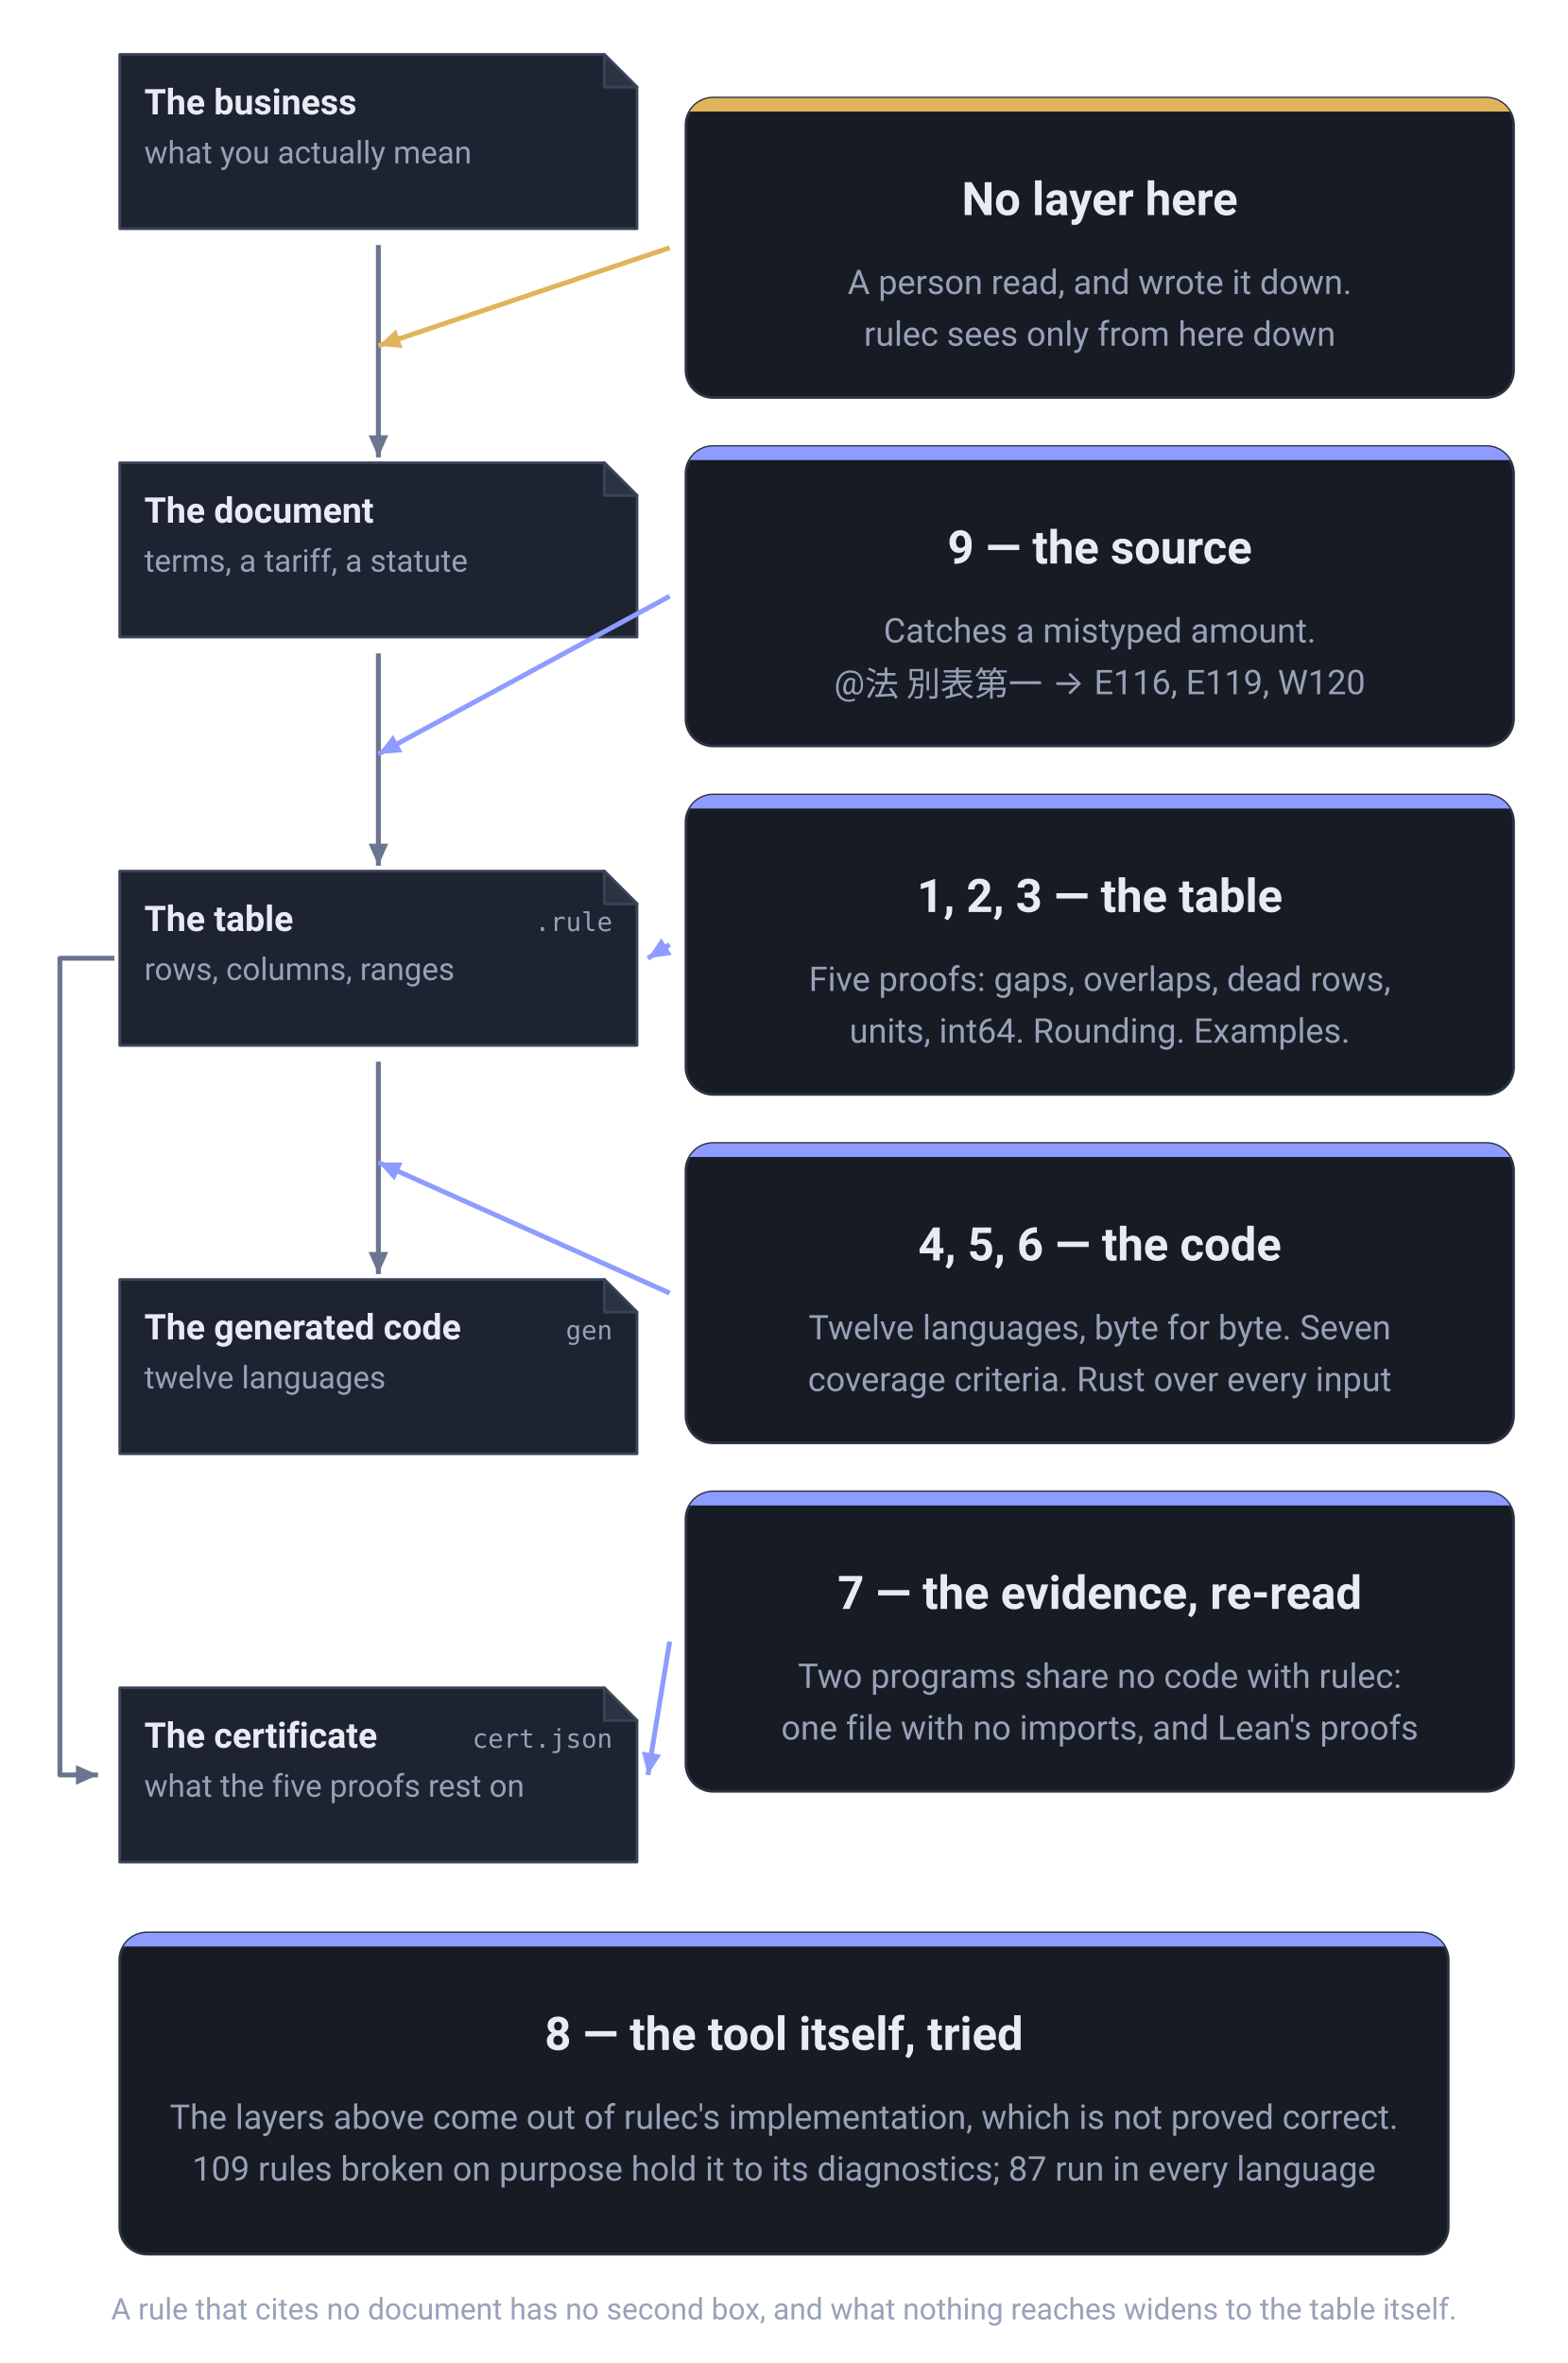
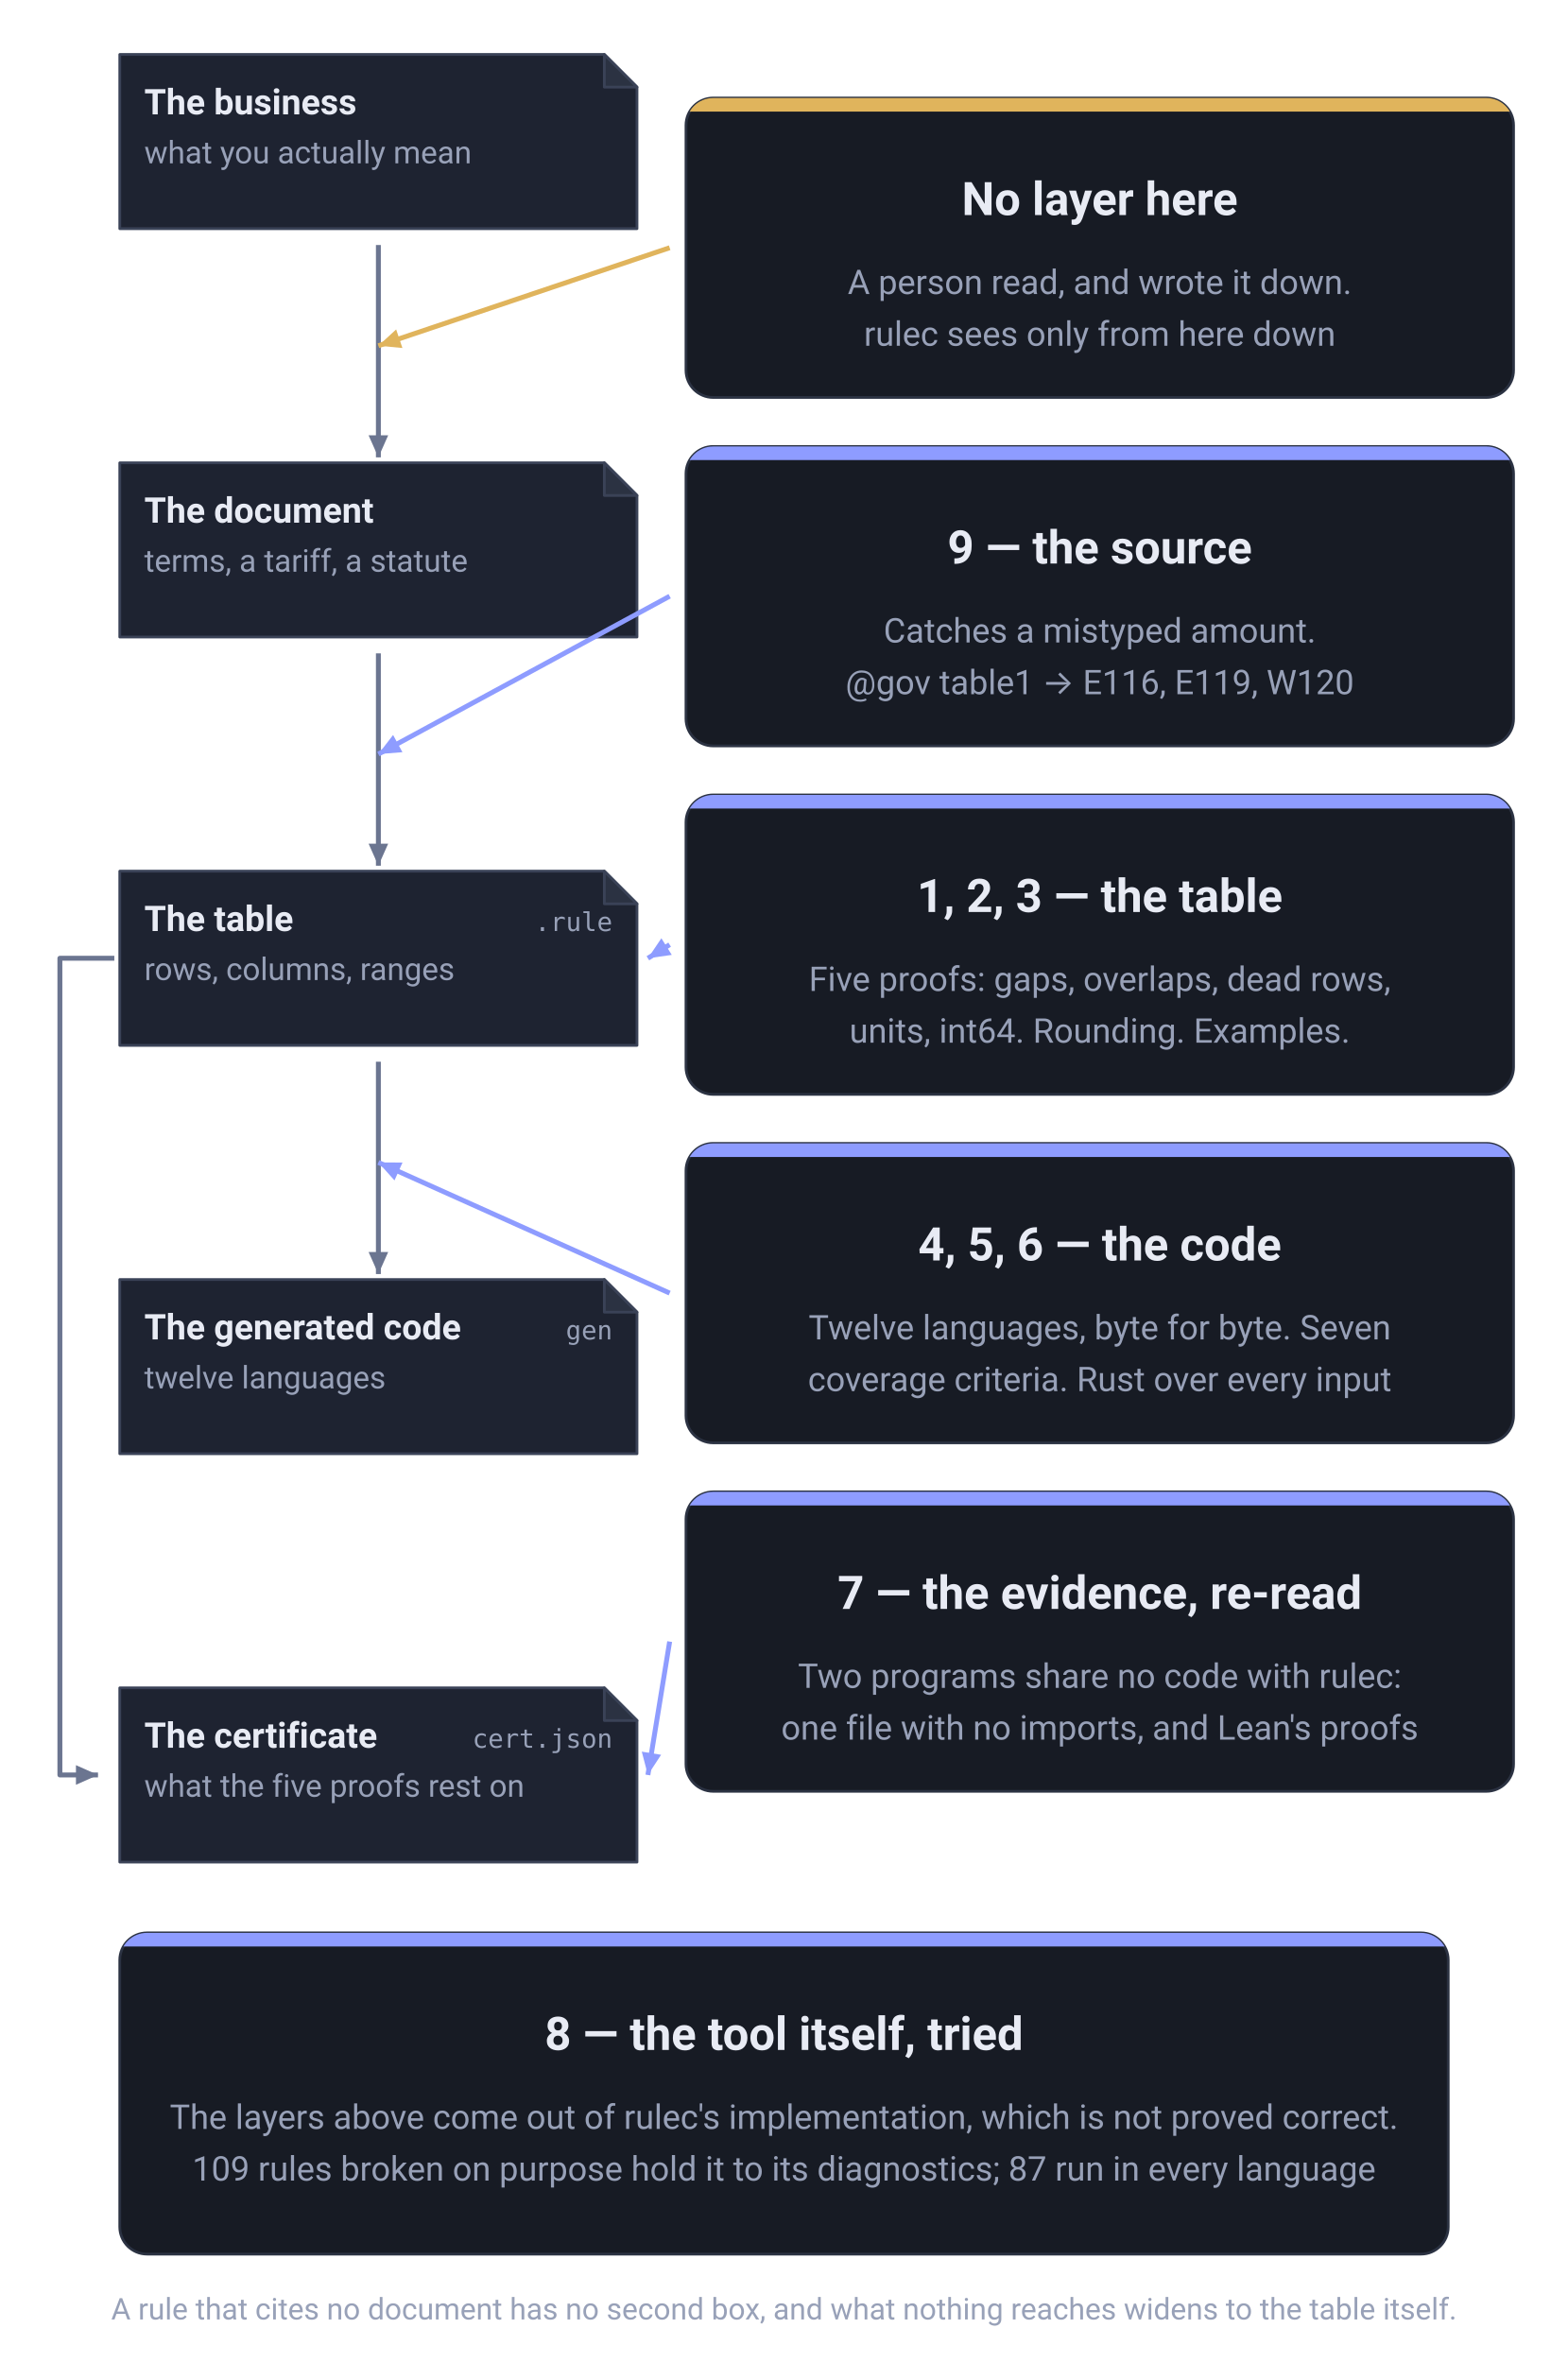
<svg xmlns="http://www.w3.org/2000/svg" viewBox="0 0 576 868" width="576" height="868" role="img" aria-label="What each of the nine layers stands between. Down the left run the business as it is, the document it was copied from, the table as written, and the generated code, each a copy of the one above it. The table produces one more thing, the certificate (cert.json, what the five proofs rest on), joined to it by a line that runs down the left margin. Between the document and the table stands layer 9, the source check (E116, E119, W120); between the table and the code stand layers 4, 5 and 6, the vectors, the coverage criteria and the model checker. The table itself is watched by layers 1, 2 and 3; the certificate is read back by layer 7, two programs that share no code with rulec. At the topmost joint, between the business and the document, there is no layer at all: that is where a person read and decided. Only layer 8, the repository's own tests, is aimed at the tool rather than at anything on the spine." font-family="-apple-system, BlinkMacSystemFont, &quot;Hiragino Sans&quot;, &quot;Noto Sans JP&quot;, &quot;Yu Gothic&quot;, Meiryo, &quot;Segoe UI&quot;, Roboto, sans-serif">
  <defs>
    <marker id="head-neutral" viewBox="0 0 10 10" refX="9" refY="5" markerWidth="9" markerHeight="9" markerUnits="userSpaceOnUse" orient="auto">
      <path d="M0,1 L9,5 L0,9 Z" fill="#6b7590" />
    </marker>
    <marker id="head-accent" viewBox="0 0 10 10" refX="9" refY="5" markerWidth="9" markerHeight="9" markerUnits="userSpaceOnUse" orient="auto">
      <path d="M0,1 L9,5 L0,9 Z" fill="#8e9cff" />
    </marker>
    <marker id="head-human" viewBox="0 0 10 10" refX="9" refY="5" markerWidth="9" markerHeight="9" markerUnits="userSpaceOnUse" orient="auto">
      <path d="M0,1 L9,5 L0,9 Z" fill="#e0b45c" />
    </marker>
  </defs>
  <path d="M44,20 H222 L234,32 V84 H44 Z" fill="#1e2331" stroke="#3a4257" stroke-linejoin="round" />
  <path d="M222,20 V32 H234 Z" fill="#2b3242" stroke="#3a4257" stroke-linejoin="round" />
  <text x="53" y="42" font-size="13" font-weight="600" text-anchor="start" fill="#e8ebf4">The business</text>
  <text x="53" y="60" font-size="11.5" font-weight="400" text-anchor="start" fill="#98a1b8">what you actually mean</text>
  <path d="M44,170 H222 L234,182 V234 H44 Z" fill="#1e2331" stroke="#3a4257" stroke-linejoin="round" />
  <path d="M222,170 V182 H234 Z" fill="#2b3242" stroke="#3a4257" stroke-linejoin="round" />
  <text x="53" y="192" font-size="13" font-weight="600" text-anchor="start" fill="#e8ebf4">The document</text>
  <text x="53" y="210" font-size="11.5" font-weight="400" text-anchor="start" fill="#98a1b8">terms, a tariff, a statute</text>
  <path d="M44,320 H222 L234,332 V384 H44 Z" fill="#1e2331" stroke="#3a4257" stroke-linejoin="round" />
  <path d="M222,320 V332 H234 Z" fill="#2b3242" stroke="#3a4257" stroke-linejoin="round" />
  <text x="53" y="342" font-size="13" font-weight="600" text-anchor="start" fill="#e8ebf4">The table</text>
  <text x="225" y="342" font-size="9.5" font-weight="400" text-anchor="end" fill="#98a1b8" font-family="ui-monospace, SFMono-Regular, Menlo, Consolas, monospace">.rule</text>
  <text x="53" y="360" font-size="11.5" font-weight="400" text-anchor="start" fill="#98a1b8">rows, columns, ranges</text>
  <path d="M44,470 H222 L234,482 V534 H44 Z" fill="#1e2331" stroke="#3a4257" stroke-linejoin="round" />
  <path d="M222,470 V482 H234 Z" fill="#2b3242" stroke="#3a4257" stroke-linejoin="round" />
  <text x="53" y="492" font-size="13" font-weight="600" text-anchor="start" fill="#e8ebf4">The generated code</text>
  <text x="225" y="492" font-size="9.5" font-weight="400" text-anchor="end" fill="#98a1b8" font-family="ui-monospace, SFMono-Regular, Menlo, Consolas, monospace">gen</text>
  <text x="53" y="510" font-size="11.5" font-weight="400" text-anchor="start" fill="#98a1b8">twelve languages</text>
  <path d="M44,620 H222 L234,632 V684 H44 Z" fill="#1e2331" stroke="#3a4257" stroke-linejoin="round" />
  <path d="M222,620 V632 H234 Z" fill="#2b3242" stroke="#3a4257" stroke-linejoin="round" />
  <text x="53" y="642" font-size="13" font-weight="600" text-anchor="start" fill="#e8ebf4">The certificate</text>
  <text x="225" y="642" font-size="9.5" font-weight="400" text-anchor="end" fill="#98a1b8" font-family="ui-monospace, SFMono-Regular, Menlo, Consolas, monospace">cert.json</text>
  <text x="53" y="660" font-size="11.5" font-weight="400" text-anchor="start" fill="#98a1b8">what the five proofs rest on</text>
  <line x1="139.0" y1="90" x2="139.0" y2="168" stroke="#6b7590" stroke-width="1.8" marker-end="url(#head-neutral)" />
  <line x1="139.0" y1="240" x2="139.0" y2="318" stroke="#6b7590" stroke-width="1.8" marker-end="url(#head-neutral)" />
  <line x1="139.0" y1="390" x2="139.0" y2="468" stroke="#6b7590" stroke-width="1.8" marker-end="url(#head-neutral)" />
  <path d="M42,352.0 H22 V652.0 H36" fill="none" stroke="#6b7590" stroke-width="1.8" stroke-linejoin="round" marker-end="url(#head-neutral)" />
  <clipPath id="clip-c0">
    <rect x="252" y="36" width="304" height="110" rx="10" />
  </clipPath>
  <rect x="252" y="36" width="304" height="110" rx="10" fill="#171b24" stroke="#2b3242" />
  <rect x="252" y="36" width="304" height="5" fill="#e0b45c" clip-path="url(#clip-c0)" />
  <text x="404.0" y="79" font-size="17" font-weight="700" text-anchor="middle" fill="#e8ebf4">No layer here</text>
  <text x="404.0" y="108" font-size="12.5" font-weight="400" text-anchor="middle" fill="#98a1b8">A person read, and wrote it down.</text>
  <text x="404.0" y="127" font-size="12.5" font-weight="400" text-anchor="middle" fill="#98a1b8">rulec sees only from here down</text>
  <line x1="246" y1="91.0" x2="139.0" y2="127.0" stroke="#e0b45c" stroke-width="1.8" marker-end="url(#head-human)" />
  <clipPath id="clip-c1">
    <rect x="252" y="164" width="304" height="110" rx="10" />
  </clipPath>
  <rect x="252" y="164" width="304" height="110" rx="10" fill="#171b24" stroke="#2b3242" />
  <rect x="252" y="164" width="304" height="5" fill="#8e9cff" clip-path="url(#clip-c1)" />
  <text x="404.0" y="207" font-size="17" font-weight="700" text-anchor="middle" fill="#e8ebf4">9 — the source</text>
  <text x="404.0" y="236" font-size="12.5" font-weight="400" text-anchor="middle" fill="#98a1b8">Catches a mistyped amount.</text>
-   <text x="404.0" y="255" font-size="12.5" font-weight="400" text-anchor="middle" fill="#98a1b8">@法 別表第一 → E116, E119, W120</text>
+   <text x="404.0" y="255" font-size="12.5" font-weight="400" text-anchor="middle" fill="#98a1b8">@gov table1 → E116, E119, W120</text>
  <line x1="246" y1="219.0" x2="139.0" y2="277.0" stroke="#8e9cff" stroke-width="1.8" marker-end="url(#head-accent)" />
  <clipPath id="clip-c2">
    <rect x="252" y="292" width="304" height="110" rx="10" />
  </clipPath>
  <rect x="252" y="292" width="304" height="110" rx="10" fill="#171b24" stroke="#2b3242" />
  <rect x="252" y="292" width="304" height="5" fill="#8e9cff" clip-path="url(#clip-c2)" />
  <text x="404.0" y="335" font-size="17" font-weight="700" text-anchor="middle" fill="#e8ebf4">1, 2, 3 — the table</text>
  <text x="404.0" y="364" font-size="12.5" font-weight="400" text-anchor="middle" fill="#98a1b8">Five proofs: gaps, overlaps, dead rows,</text>
  <text x="404.0" y="383" font-size="12.5" font-weight="400" text-anchor="middle" fill="#98a1b8">units, int64. Rounding. Examples.</text>
  <line x1="246" y1="347.0" x2="238" y2="352.0" stroke="#8e9cff" stroke-width="1.8" marker-end="url(#head-accent)" />
  <clipPath id="clip-c3">
    <rect x="252" y="420" width="304" height="110" rx="10" />
  </clipPath>
  <rect x="252" y="420" width="304" height="110" rx="10" fill="#171b24" stroke="#2b3242" />
  <rect x="252" y="420" width="304" height="5" fill="#8e9cff" clip-path="url(#clip-c3)" />
  <text x="404.0" y="463" font-size="17" font-weight="700" text-anchor="middle" fill="#e8ebf4">4, 5, 6 — the code</text>
  <text x="404.0" y="492" font-size="12.5" font-weight="400" text-anchor="middle" fill="#98a1b8">Twelve languages, byte for byte. Seven</text>
  <text x="404.0" y="511" font-size="12.5" font-weight="400" text-anchor="middle" fill="#98a1b8">coverage criteria. Rust over every input</text>
  <line x1="246" y1="475.0" x2="139.0" y2="427.0" stroke="#8e9cff" stroke-width="1.8" marker-end="url(#head-accent)" />
  <clipPath id="clip-c4">
    <rect x="252" y="548" width="304" height="110" rx="10" />
  </clipPath>
  <rect x="252" y="548" width="304" height="110" rx="10" fill="#171b24" stroke="#2b3242" />
  <rect x="252" y="548" width="304" height="5" fill="#8e9cff" clip-path="url(#clip-c4)" />
  <text x="404.0" y="591" font-size="17" font-weight="700" text-anchor="middle" fill="#e8ebf4">7 — the evidence, re-read</text>
  <text x="404.0" y="620" font-size="12.5" font-weight="400" text-anchor="middle" fill="#98a1b8">Two programs share no code with rulec:</text>
  <text x="404.0" y="639" font-size="12.5" font-weight="400" text-anchor="middle" fill="#98a1b8">one file with no imports, and Lean's proofs</text>
  <line x1="246" y1="603.0" x2="238" y2="652.0" stroke="#8e9cff" stroke-width="1.8" marker-end="url(#head-accent)" />
  <clipPath id="clip-foot">
    <rect x="44" y="710" width="488" height="118" rx="10" />
  </clipPath>
  <rect x="44" y="710" width="488" height="118" rx="10" fill="#171b24" stroke="#2b3242" />
  <rect x="44" y="710" width="488" height="5" fill="#8e9cff" clip-path="url(#clip-foot)" />
  <text x="288.0" y="753" font-size="17" font-weight="700" text-anchor="middle" fill="#e8ebf4">8 — the tool itself, tried</text>
  <text x="288.0" y="782" font-size="12.5" font-weight="400" text-anchor="middle" fill="#98a1b8">The layers above come out of rulec's implementation, which is not proved correct.</text>
  <text x="288.0" y="801" font-size="12.5" font-weight="400" text-anchor="middle" fill="#98a1b8">109 rules broken on purpose hold it to its diagnostics; 87 run in every language</text>
  <text x="288.0" y="852" font-size="11" font-weight="400" text-anchor="middle" fill="#98a1b8">A rule that cites no document has no second box, and what nothing reaches widens to the table itself.</text>
</svg>
